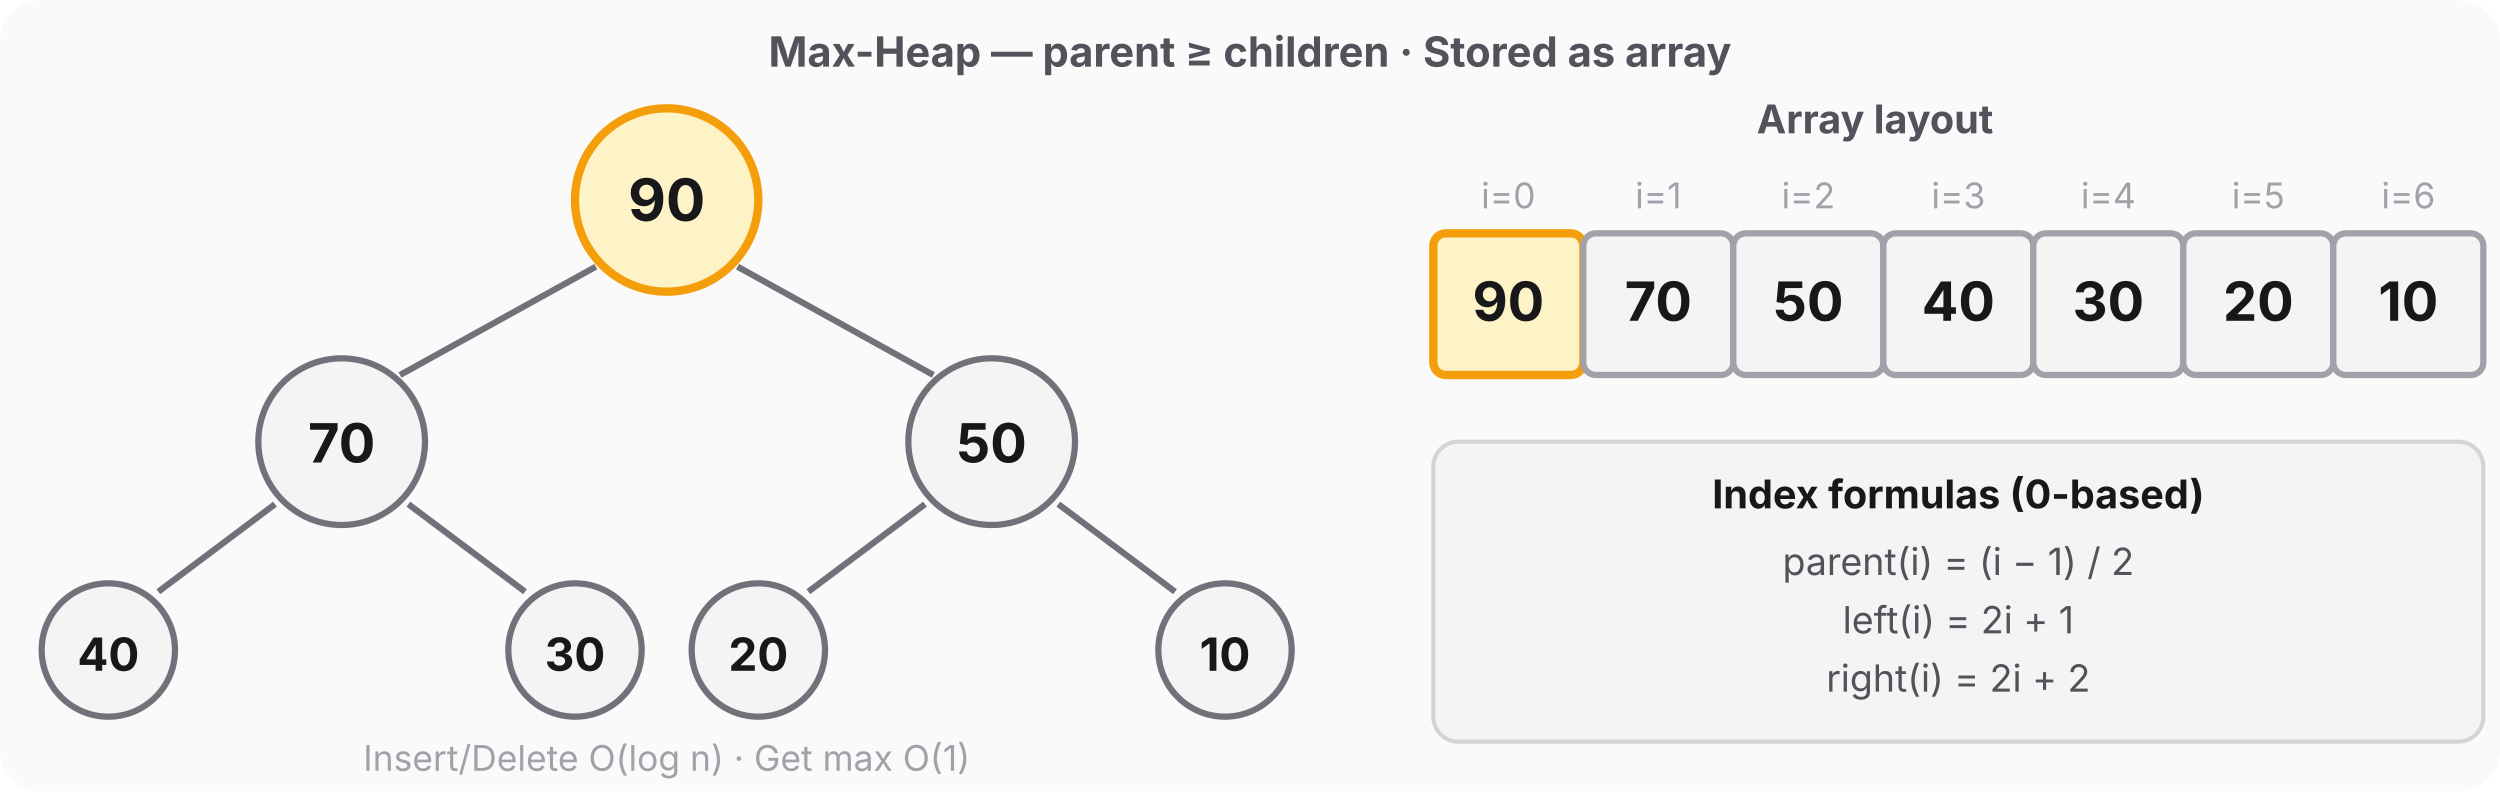
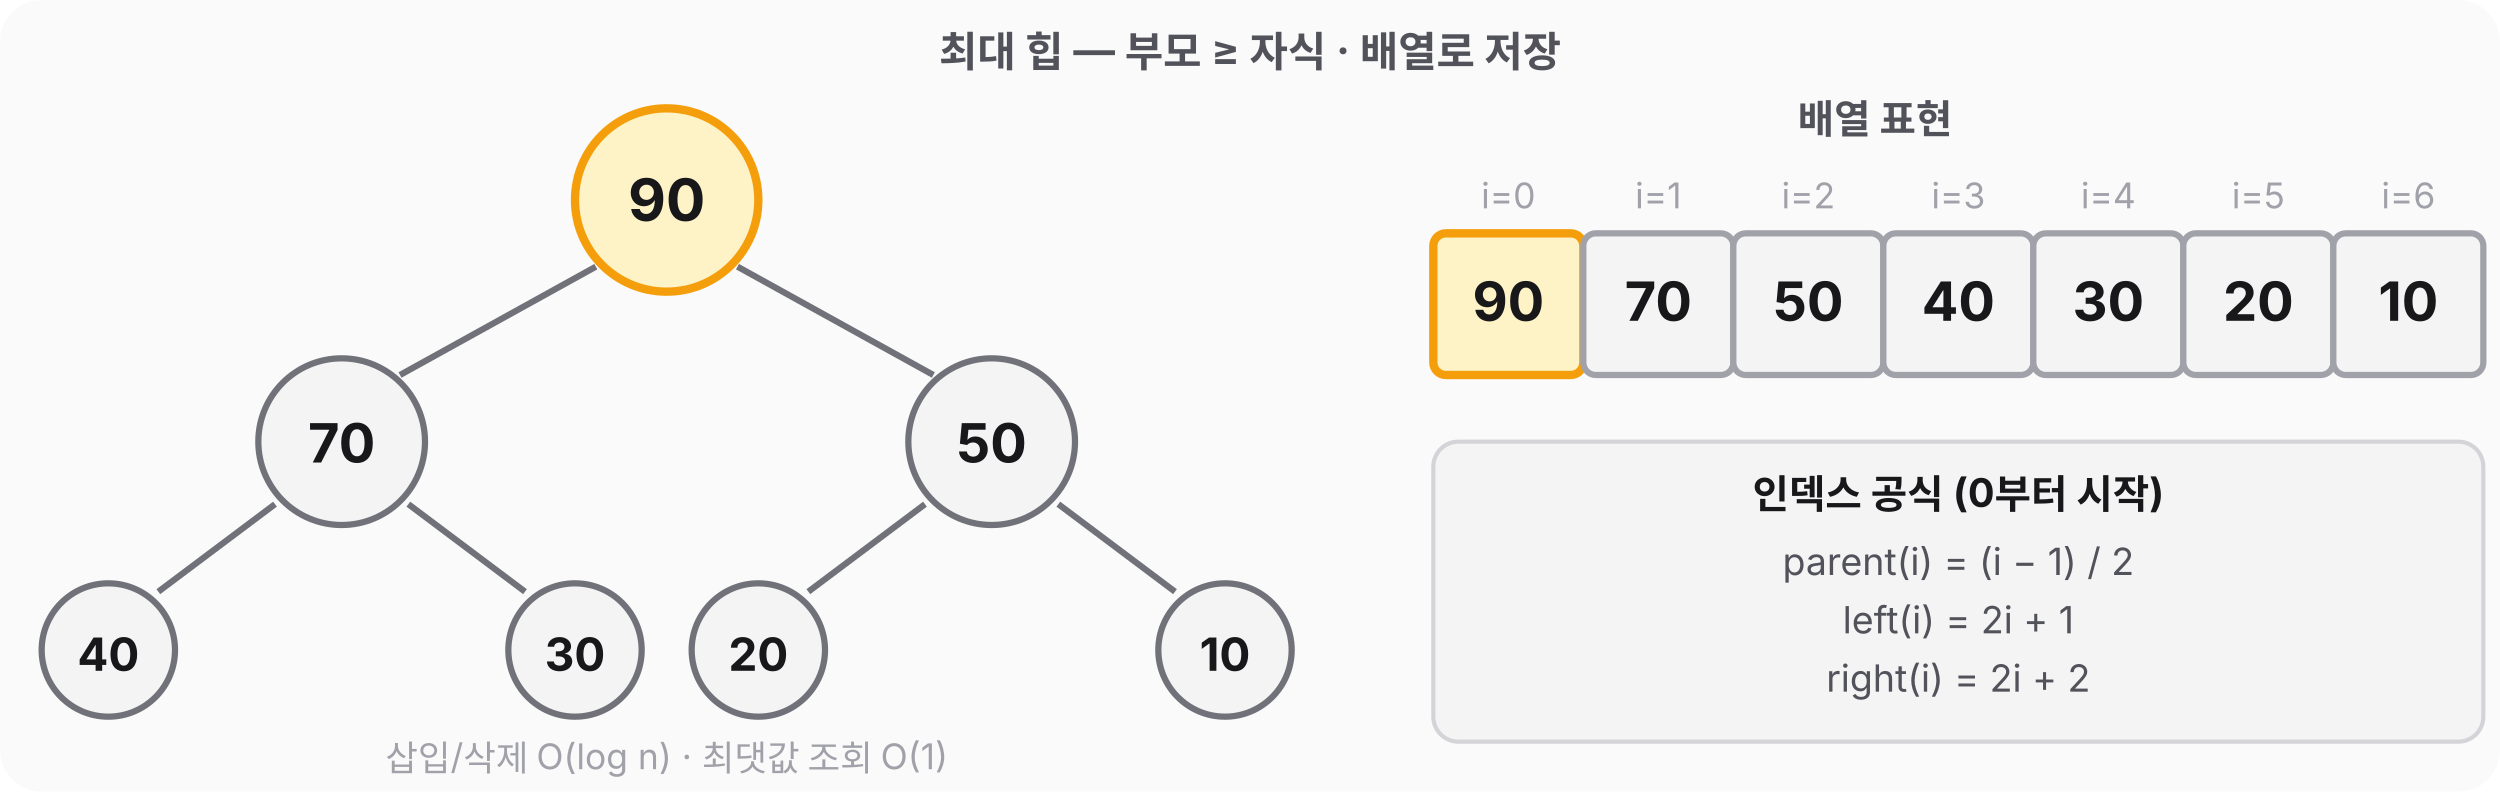
<svg xmlns="http://www.w3.org/2000/svg" viewBox="0 0 600 190" font-family="-apple-system, BlinkMacSystemFont, 'Segoe UI', sans-serif">
  <rect width="600" height="190" fill="#fafafa" rx="10" />
-   <text x="300" y="16" font-size="10" font-weight="700" fill="#52525b" text-anchor="middle">Max-Heap — parent ≥ children · Stored as array</text>
+   <text x="300" y="16" font-size="10" font-weight="700" fill="#52525b" text-anchor="middle">최대 힙 — 부모 ≥ 자식 · 배열로 저장</text>
  <circle cx="160" cy="48" r="22" fill="#fef3c7" stroke="#f59e0b" stroke-width="2" />
  <text x="160" y="53" font-size="14" font-weight="700" fill="#18181b" text-anchor="middle">90</text>
  <line x1="143" y1="64" x2="96" y2="90" stroke="#71717a" stroke-width="1.5" />
  <line x1="177" y1="64" x2="224" y2="90" stroke="#71717a" stroke-width="1.5" />
  <circle cx="82" cy="106" r="20" fill="#f4f4f5" stroke="#71717a" stroke-width="1.5" />
  <text x="82" y="111" font-size="13" font-weight="700" fill="#18181b" text-anchor="middle">70</text>
  <circle cx="238" cy="106" r="20" fill="#f4f4f5" stroke="#71717a" stroke-width="1.5" />
  <text x="238" y="111" font-size="13" font-weight="700" fill="#18181b" text-anchor="middle">50</text>
  <line x1="66" y1="121" x2="38" y2="142" stroke="#71717a" stroke-width="1.5" />
  <line x1="98" y1="121" x2="126" y2="142" stroke="#71717a" stroke-width="1.5" />
  <line x1="222" y1="121" x2="194" y2="142" stroke="#71717a" stroke-width="1.5" />
  <line x1="254" y1="121" x2="282" y2="142" stroke="#71717a" stroke-width="1.5" />
  <circle cx="26" cy="156" r="16" fill="#f4f4f5" stroke="#71717a" stroke-width="1.5" />
  <text x="26" y="161" font-size="11" font-weight="700" fill="#18181b" text-anchor="middle">40</text>
  <circle cx="138" cy="156" r="16" fill="#f4f4f5" stroke="#71717a" stroke-width="1.5" />
  <text x="138" y="161" font-size="11" font-weight="700" fill="#18181b" text-anchor="middle">30</text>
  <circle cx="182" cy="156" r="16" fill="#f4f4f5" stroke="#71717a" stroke-width="1.5" />
  <text x="182" y="161" font-size="11" font-weight="700" fill="#18181b" text-anchor="middle">20</text>
  <circle cx="294" cy="156" r="16" fill="#f4f4f5" stroke="#71717a" stroke-width="1.5" />
  <text x="294" y="161" font-size="11" font-weight="700" fill="#18181b" text-anchor="middle">10</text>
-   <text x="450" y="32" font-size="9.5" font-weight="700" fill="#52525b" text-anchor="middle">Array layout</text>
+   <text x="450" y="32" font-size="9.5" font-weight="700" fill="#52525b" text-anchor="middle">배열 표현</text>
  <text x="362" y="50" font-size="8.5" fill="#a1a1aa" text-anchor="middle">i=0</text>
  <text x="398" y="50" font-size="8.5" fill="#a1a1aa" text-anchor="middle">i=1</text>
  <text x="434" y="50" font-size="8.5" fill="#a1a1aa" text-anchor="middle">i=2</text>
  <text x="470" y="50" font-size="8.5" fill="#a1a1aa" text-anchor="middle">i=3</text>
  <text x="506" y="50" font-size="8.5" fill="#a1a1aa" text-anchor="middle">i=4</text>
  <text x="542" y="50" font-size="8.5" fill="#a1a1aa" text-anchor="middle">i=5</text>
  <text x="578" y="50" font-size="8.5" fill="#a1a1aa" text-anchor="middle">i=6</text>
  <rect x="344" y="56" width="36" height="34" rx="3" fill="#fef3c7" stroke="#f59e0b" stroke-width="2" />
  <text x="362" y="77" font-size="13" font-weight="700" fill="#18181b" text-anchor="middle">90</text>
  <rect x="380" y="56" width="36" height="34" rx="3" fill="#f4f4f5" stroke="#a1a1aa" stroke-width="1.5" />
  <text x="398" y="77" font-size="13" font-weight="700" fill="#18181b" text-anchor="middle">70</text>
  <rect x="416" y="56" width="36" height="34" rx="3" fill="#f4f4f5" stroke="#a1a1aa" stroke-width="1.5" />
  <text x="434" y="77" font-size="13" font-weight="700" fill="#18181b" text-anchor="middle">50</text>
  <rect x="452" y="56" width="36" height="34" rx="3" fill="#f4f4f5" stroke="#a1a1aa" stroke-width="1.5" />
  <text x="470" y="77" font-size="13" font-weight="700" fill="#18181b" text-anchor="middle">40</text>
  <rect x="488" y="56" width="36" height="34" rx="3" fill="#f4f4f5" stroke="#a1a1aa" stroke-width="1.5" />
  <text x="506" y="77" font-size="13" font-weight="700" fill="#18181b" text-anchor="middle">30</text>
  <rect x="524" y="56" width="36" height="34" rx="3" fill="#f4f4f5" stroke="#a1a1aa" stroke-width="1.5" />
  <text x="542" y="77" font-size="13" font-weight="700" fill="#18181b" text-anchor="middle">20</text>
  <rect x="560" y="56" width="36" height="34" rx="3" fill="#f4f4f5" stroke="#a1a1aa" stroke-width="1.5" />
  <text x="578" y="77" font-size="13" font-weight="700" fill="#18181b" text-anchor="middle">10</text>
  <rect x="344" y="106" width="252" height="72" rx="6" fill="#f4f4f5" stroke="#d4d4d8" stroke-width="1" />
-   <text x="470" y="122" font-size="9.5" font-weight="700" fill="#18181b" text-anchor="middle">Index formulas (0-based)</text>
+   <text x="470" y="122" font-size="9.5" font-weight="700" fill="#18181b" text-anchor="middle">인덱스 공식 (0부터 시작)</text>
  <text x="470" y="138" font-size="9" fill="#52525b" text-anchor="middle">parent(i)   = (i − 1) / 2</text>
  <text x="470" y="152" font-size="9" fill="#52525b" text-anchor="middle">left(i)      = 2i + 1</text>
  <text x="470" y="166" font-size="9" fill="#52525b" text-anchor="middle">right(i)    = 2i + 2</text>
-   <text x="160" y="185" font-size="8.5" fill="#a1a1aa" text-anchor="middle">Insert/Delete O(log n)  ·  Get max O(1)</text>
+   <text x="160" y="185" font-size="8.5" fill="#a1a1aa" text-anchor="middle">삽입/삭제 O(log n)  ·  최댓값 조회 O(1)</text>
</svg>
